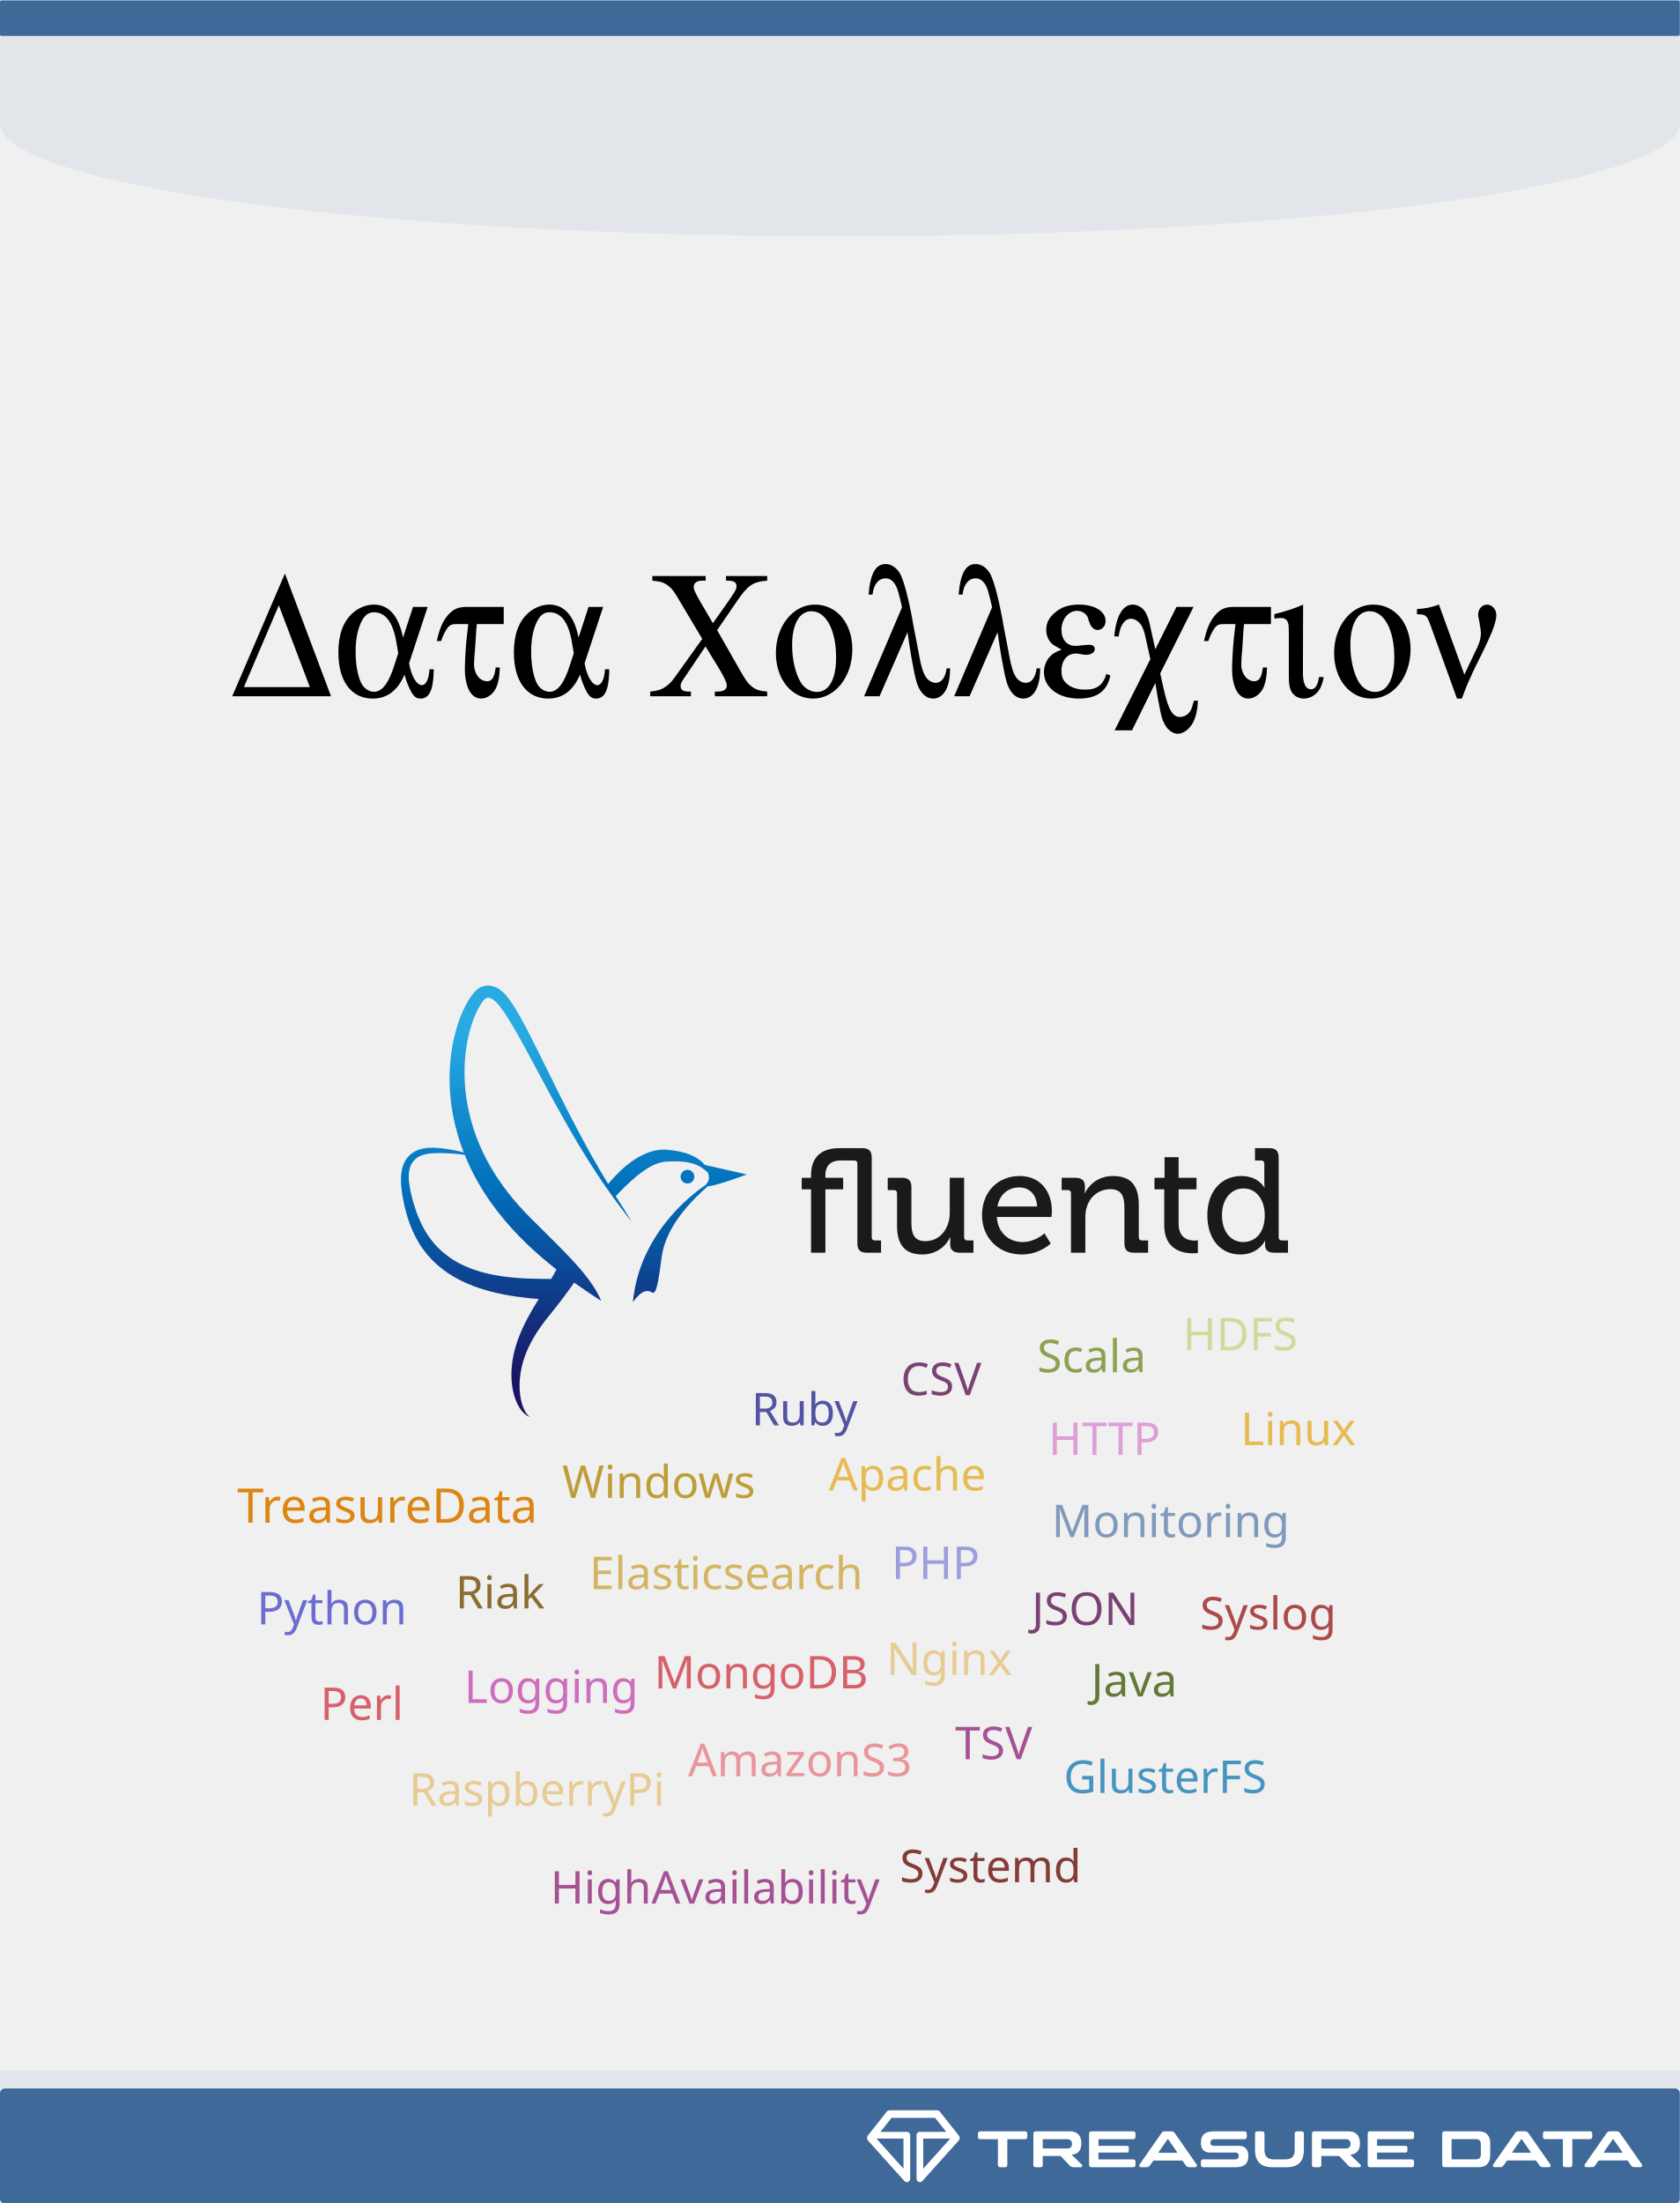
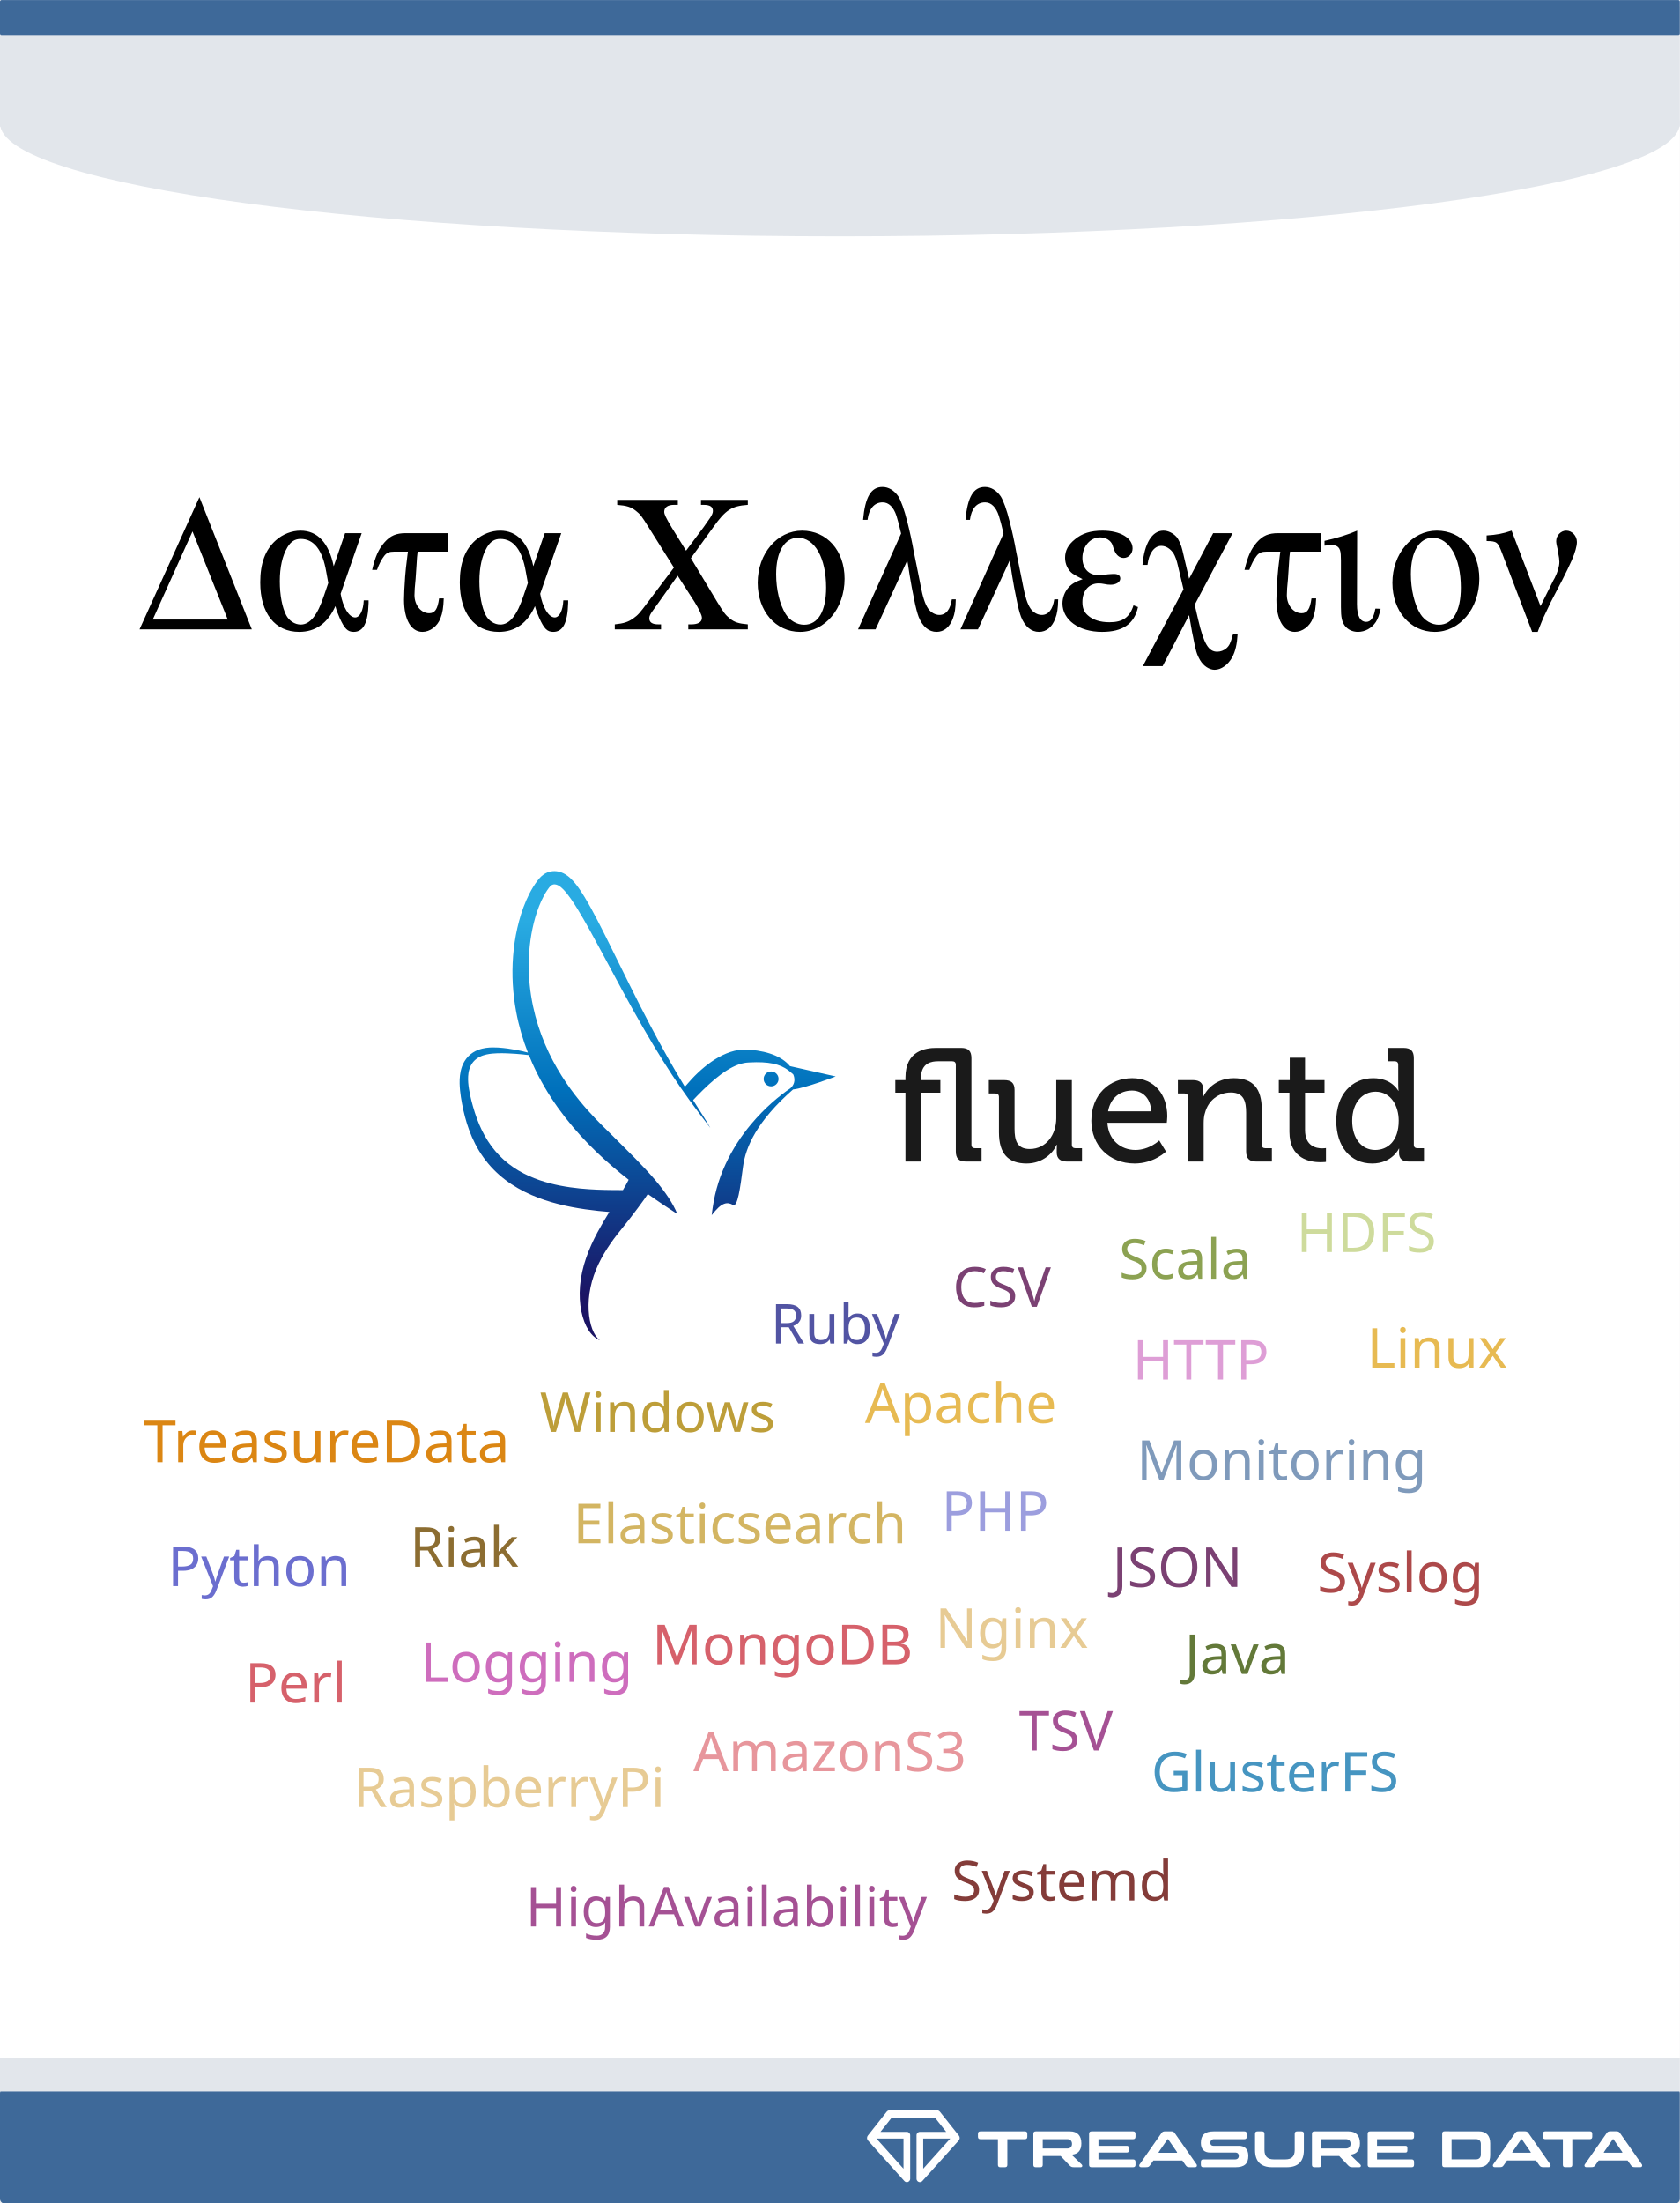
<svg xmlns="http://www.w3.org/2000/svg" width="1800" height="2360" id="svg2" version="1.1">
  <defs id="defs4">
    <clipPath id="clipPath3062" clipPathUnits="userSpaceOnUse">
      <path id="path3064" d="m 0,1287.129 2649.265,0 L 2649.265,0 0,0 0,1287.129 z" />
    </clipPath>
    <linearGradient id="linearGradient3048" spreadMethod="pad" gradientTransform="matrix(-4.58e-5,-918.3451,-918.3451,4.58e-5,913.3599,1099.826)" gradientUnits="userSpaceOnUse" y2="0" x2="1" y1="0" x1="0">
      <stop id="stop3050" offset="0" style="stop-opacity:1;stop-color:#29abe2" />
      <stop id="stop3052" offset="0.448" style="stop-opacity:1;stop-color:#0071bc" />
      <stop id="stop3054" offset="1" style="stop-opacity:1;stop-color:#1b1464" />
    </linearGradient>
    <linearGradient id="linearGradient3026" spreadMethod="pad" gradientTransform="matrix(-4.58e-5,-918.3336,-918.3336,4.58e-5,611.4243,1099.816)" gradientUnits="userSpaceOnUse" y2="0" x2="1" y1="0" x1="0">
      <stop id="stop3028" offset="0" style="stop-opacity:1;stop-color:#29abe2" />
      <stop id="stop3030" offset="0.448" style="stop-opacity:1;stop-color:#0071bc" />
      <stop id="stop3032" offset="1" style="stop-opacity:1;stop-color:#1b1464" />
    </linearGradient>
  </defs>
  <g id="layer1" transform="translate(0,1307.638)">
-     <rect ry="0.122" y="910.341" x="0" height="18.554" width="1800" id="rect3050" style="fill:#e2e6eb;fill-opacity:1;stroke:none" />
-     <g transform="matrix(0.4030113,0,0,-0.4030113,368.5618,240.1552)" id="g3012">
+     <rect style="fill:#ffffff;fill-opacity:1;stroke:none" id="rect4347" width="1800" height="2348.572" x="0" y="-1307.638" ry="0.844" />
+     <rect style="fill:#3e6999;fill-opacity:1;stroke:none" id="rect3125" width="1800" height="123.357" x="0" y="929.633" ry="5.128" />
+     <rect ry="0.235" y="897.198" x="0" height="35.697" width="1800" id="rect3050" style="fill:#e2e6eb;fill-opacity:1;stroke:none" />
+     <g transform="matrix(0.4381419,0,0,-0.4381419,426.095,160.4566)" id="g3012">
      <g id="g3014">
        <g id="g3016">
          <g id="g3022">
            <g id="g3024">
              <path id="path3034" style="fill:url(#linearGradient3026);stroke:none" d="m 365.999,1217.508 c -5.635,-2.283 -10.139,-5.404 -13.555,-8.4 l 0,0 c -1.685,-1.472 -3.281,-3.086 -4.422,-4.362 l 0,0 -1.669,-1.917 c -1.274,-1.498 -2.353,-2.809 -3.459,-4.208 l 0,0 c -4.362,-5.53 -8.08,-11.005 -11.469,-16.481 l 0,0 c -6.732,-10.95 -12.191,-21.919 -17.023,-32.977 l 0,0 c -9.56,-22.125 -16.48,-44.624 -21.697,-67.355 l 0,0 c -5.19,-22.731 -8.561,-45.703 -10.361,-68.674 l 0,0 c -3.595,-45.944 -0.759,-91.916 7.481,-136.102 l 0,0 c 6.438,-34.618 16.283,-68.068 28.662,-99.842 l 0,0 c -8.66,2.382 -18.175,4.531 -28.627,6.492 l 0,0 c -12.992,2.373 -27.128,4.646 -44.204,5.725 l 0,0 c -8.633,0.447 -17.952,0.75 -29.688,-0.838 l 0,0 c -5.858,-0.856 -12.475,-2.212 -20.001,-5.225 l 0,0 c -7.429,-2.943 -16.016,-7.973 -23.186,-15.41 l 0,0 c -7.223,-7.366 -12.28,-16.418 -15.232,-24.488 l 0,0 c -2.987,-8.169 -4.361,-15.597 -5.145,-22.365 l 0,0 c -1.462,-13.573 -0.83,-25.122 0.204,-36.322 l 0,0 c 1.089,-11.157 2.81,-21.812 4.798,-32.389 l 0,0 c 1.972,-10.443 4.361,-21.313 7.269,-32.255 l 0,0 c 5.779,-21.92 13.805,-44.687 25.255,-66.784 l 0,0 C 201.326,531.242 216.299,510 234.205,491.683 l 0,0 c 17.863,-18.388 38.427,-33.78 59.901,-46.088 l 0,0 c 21.509,-12.358 43.874,-21.793 66.168,-29.212 l 0,0 c 44.695,-14.769 88.972,-21.902 130.233,-26.361 l 0,0 c 9.239,-0.981 18.317,-1.783 27.27,-2.515 l 0,0 c -9.551,-15.409 -19.44,-31.836 -28.794,-49.368 l 0,0 c -10.55,-19.742 -20.439,-40.914 -28.064,-63.137 l 0,0 c -7.661,-22.187 -12.922,-45.497 -14.83,-68.006 l 0,0 c -1.935,-22.508 -0.598,-43.964 3.201,-62.423 l 0,0 c 3.782,-18.495 9.863,-34.102 17.586,-46.087 l 0,0 c 7.713,-12.021 17.076,-20.474 27.975,-24.844 l 0,0 c -7.803,5.654 -14.135,15.125 -18.88,27.627 l 0,0 c -4.726,12.52 -7.847,28.091 -8.766,45.605 l 0,0 c -0.928,17.478 0.473,36.901 4.585,56.359 l 0,0 c 4.057,19.476 10.87,38.863 19.395,56.806 l 0,0 c 17.086,36.045 40.513,66.525 59.82,90.015 l 0,0 c 19.413,23.452 57.091,74.282 60.81,81.238 l 0,0 c 26.208,-18.655 50.652,-34.761 72.277,-48.85 l 0,0 c -10.497,25.38 -28.545,53.096 -55.317,84.415 l 0,0 c -13.385,15.695 -28.92,32.335 -46.612,50.384 l 0,0 c -17.692,18.049 -37.516,37.534 -59.276,59.285 l 0,0 c -10.808,10.924 -32.291,30.72 -58.731,60.39 l 0,0 c -26.307,29.66 -57.581,69.505 -84.665,120.798 l 0,0 c -13.527,25.612 -25.887,54.05 -35.75,85.022 l 0,0 c -9.872,30.962 -17.211,64.456 -20.76,99.662 l 0,0 c -3.558,35.19 -3.345,72.073 1.792,109.224 l 0,0 c 2.569,18.566 6.359,37.186 11.682,55.565 l 0,0 c 5.36,18.353 12.119,36.546 21.411,53.747 l 0,0 c 2.328,4.299 4.825,8.525 7.589,12.627 l 0,0 c 1.365,2.051 2.819,4.085 4.326,6.064 l 0,0 c 0.749,0.964 1.569,2.016 2.327,2.925 l 0,0 c 0.857,1.035 1.908,2.151 3.139,3.068 l 0,0 c 2.417,1.9 5.903,3.059 9.185,2.836 l 0,0 c 3.273,-0.197 6.136,-1.337 8.606,-2.674 l 0,0 c 4.93,-2.748 8.766,-6.306 12.368,-9.953 l 0,0 c 7.09,-7.349 13.029,-15.339 18.692,-23.418 l 0,0 c 5.645,-8.107 10.933,-16.372 16.043,-24.684 l 0,0 c 20.349,-33.334 38.56,-67.302 56.546,-100.537 l 0,0 c 35.707,-66.597 69.834,-130.617 102.946,-187.931 l 0,0 c 33.004,-57.376 64.885,-108.029 93.546,-149.37 l 0,0 c 28.572,-41.486 53.996,-73.446 71.537,-96.971 l 0,0 c -10.148,18.156 -24.8,40.611 -42.091,68.077 l 0,0 c 3.165,3.363 6.34,6.707 9.506,9.971 l 0,0 c 19.226,19.806 38.48,37.899 57.902,52.346 l 0,0 c 19.351,14.384 39.024,25.005 57.465,28.349 l 0,0 c 1.169,0.223 2.328,0.384 3.451,0.562 l 0,0 1.499,0.213 c 0.437,0.072 1.337,0.117 1.962,0.179 l 0,0 0.526,0.045 0.267,0.017 0.125,0.009 c 0.268,0 -0.215,0 -0.125,0.009 l 0,0 1.008,0.071 1.971,0.127 3.941,0.222 c 5.217,0.267 10.291,0.437 15.223,0.463 l 0,0 c 9.863,0.08 19.164,-0.357 27.77,-1.363 l 0,0 c 17.228,-1.971 31.514,-6.573 42.207,-12.967 l 0,0 c 8.534,-4.914 14.669,-10.907 20.091,-15.329 l 0,0 c 0.901,-1.998 1.658,-4.103 2.194,-6.368 l 0,0 c 3.326,-14.027 -4.254,-23.356 -8.855,-27.537 l 0,0 c -28.02,-18.941 -63.262,-48.495 -95.866,-87.358 l 0,0 C 841.212,574.474 818.962,541.372 801.751,503.9 l 0,0 c -8.623,-18.745 -15.963,-38.577 -21.635,-59.409 l 0,0 c -2.826,-10.434 -5.261,-21.099 -7.249,-31.997 l 0,0 c -0.989,-5.439 -1.873,-10.95 -2.685,-16.48 l 0,0 -1.14,-8.311 c -0.339,-2.71 -0.768,-5.582 -1,-7.971 l 0,0 c 1.391,1.533 3.023,3.602 4.477,5.349 l 0,0 c 1.472,1.819 2.908,3.533 4.298,5.12 l 0,0 c 2.81,3.21 5.458,5.938 7.972,8.24 l 0,0 c 5.057,4.584 9.632,7.419 13.804,8.952 l 0,0 c 8.384,3.069 15.268,0.911 21.154,-2.639 l 0,0 c 11.753,-7.099 18.004,41.092 24.934,93.492 l 0,0 c 6.357,47.978 33.851,111.176 122.349,188.734 l 0,0 c 29.054,3.032 104.275,31.783 104.275,31.783 l 0,0 -111.784,25.245 c -1.363,1.632 -2.835,3.29 -4.476,4.949 l 0,0 c -5.073,5.136 -11.468,10.202 -19.039,14.625 l 0,0 c -7.562,4.441 -16.265,8.24 -25.772,11.307 l 0,0 c -9.506,3.077 -19.806,5.423 -30.695,7.09 l 0,0 c -5.448,0.838 -11.031,1.507 -16.756,2.006 l 0,0 -4.307,0.357 -2.176,0.152 -1.079,0.071 -1.32,0.044 c -0.75,0.036 -1.266,0.089 -2.229,0.089 l 0,0 -2.711,0.009 c -1.695,-0.035 -3.37,-0.062 -5.065,-0.168 l 0,0 c -13.528,-0.785 -27.03,-4.28 -39.809,-9.516 l 0,0 c -12.814,-5.234 -25.014,-12.181 -36.598,-20.198 l 0,0 c -23.185,-16.097 -44.035,-36.384 -63.002,-58.964 l 0,0 c -0.669,-0.793 -1.33,-1.605 -1.98,-2.407 l 0,0 c -25.746,42.091 -55.157,93.671 -86.244,153.099 l 0,0 c -31.46,59.756 -64.349,127.325 -100.046,199.54 l 0,0 c -8.962,18.049 -18.147,36.384 -27.814,54.986 l 0,0 c -9.711,18.603 -19.752,37.418 -31.408,56.68 l 0,0 c -5.903,9.668 -12.111,19.388 -20.065,29.705 l 0,0 c -4.066,5.19 -8.444,10.514 -14.839,16.453 l 0,0 c -3.264,2.97 -7.018,6.136 -12.556,9.453 l 0,0 c -2.792,1.641 -6.091,3.318 -10.264,4.78 l 0,0 c -4.094,1.427 -9.283,2.622 -15.205,2.72 l 0,0 c -0.298,0.01 -0.598,0.01 -0.898,0.01 l 0,0 c -5.674,0 -11.868,-1.187 -17.169,-3.372 M 522.558,441.12 c -20.885,0.249 -47.353,0.802 -77.441,3.836 l 0,0 c -30.044,3.084 -63.869,8.542 -98.299,20.349 l 0,0 c -17.176,5.903 -34.476,13.483 -51.108,23.311 l 0,0 c -16.604,9.827 -32.513,21.973 -46.64,36.491 l 0,0 c -14.142,14.482 -26.431,31.283 -36.418,49.323 l 0,0 c -10.032,18.031 -17.817,37.196 -23.98,56.35 l 0,0 c -3.113,9.578 -5.77,19.138 -8.186,28.645 l 0,0 c -2.399,9.541 -4.522,19.118 -6.073,28.936 l 0,0 c -1.516,9.837 -2.605,19.87 -2.006,30.82 l 0,0 c 0.32,5.476 1.105,11.254 2.951,17.318 l 0,0 c 1.828,6.037 4.94,12.476 9.632,18.005 l 0,0 c 4.654,5.547 10.567,9.747 16.175,12.485 l 0,0 c 5.672,2.782 11.068,4.369 16.062,5.493 l 0,0 c 10.004,2.176 18.753,2.693 26.975,2.979 l 0,0 c 16.372,0.409 30.686,-0.393 43.821,-1.276 l 0,0 c 12.11,-0.883 23.098,-1.944 32.977,-3.291 l 0,0 c 2.676,-6.652 5.441,-13.269 8.366,-19.76 l 0,0 c 17.585,-39.346 39.023,-75.641 62.512,-108.556 l 0,0 C 438.964,576.633 493.601,524.286 544.941,482.212 l 0,0 c 6.724,-5.511 13.412,-10.843 20.029,-16.015 l 0,0 c -3.852,-7.741 -8.597,-16.176 -14.019,-25.255 l 0,0 c -7.714,0.071 -17.265,0.071 -28.393,0.178" />
            </g>
          </g>
        </g>
      </g>
      <g id="g3036">
        <g id="g3038">
          <g id="g3044">
            <g id="g3046">
              <path id="path3056" style="fill:url(#linearGradient3048);stroke:none" d="m 895.145,712.787 c 0,-10.05 8.16,-18.2 18.219,-18.2 l 0,0 c 10.05,0 18.21,8.15 18.21,18.2 l 0,0 c 0,10.059 -8.16,18.219 -18.21,18.219 l 0,0 c -10.059,0 -18.219,-8.16 -18.219,-18.219" />
            </g>
          </g>
        </g>
      </g>
      <g id="g3058">
        <g clip-path="url(#clipPath3062)" id="g3060">
          <g transform="translate(1378.098,788.5601)" id="g3066">
            <path id="path3068" style="fill:#1a1a1a;fill-opacity:1;fill-rule:nonzero;stroke:none" d="m 0,0 c 17.711,0 25.193,-7.482 25.193,-25.192 l 0,-211.349 c 0,-5.903 3.148,-8.658 8.659,-8.658 l 16.132,0 0,-32.666 -37.785,0 c -17.709,0 -25.183,7.483 -25.183,25.193 l 0,211.348 c 0,5.895 -3.147,8.65 -8.659,8.65 l -34.636,0 c -14.954,0 -41.717,-3.148 -41.717,-40.147 l 0,-5.904 47.228,0 0,-30.694 -47.228,0 0,-168.446 -38.176,0 0,168.446 -24.791,0 0,30.694 24.791,0 0,6.697 C -136.172,-6.295 -86.188,0 -60.996,0 L 0,0 z" />
          </g>
          <g transform="translate(1470.61,668.5107)" id="g3070">
            <path id="path3072" style="fill:#1a1a1a;fill-opacity:1;fill-rule:nonzero;stroke:none" d="m 0,0 c 0,5.904 -3.149,8.668 -8.651,8.668 l -16.141,0 0,32.656 37.383,0 c 18.103,0 25.585,-7.472 25.585,-24.398 l 0,-94.456 c 0,-27.546 5.512,-49.581 36.999,-49.581 40.932,0 64.938,35.812 64.938,75.166 l 0,93.269 38.177,0 0,-157.815 c 0,-5.904 3.148,-8.658 8.658,-8.658 l 16.142,0 0,-32.666 -36.616,0 c -16.916,0 -25.184,7.875 -25.184,22.044 l 0,7.483 c 0,6.286 0.393,11.404 0.393,11.404 l -0.785,0 c -8.257,-19.68 -33.852,-45.648 -73.205,-45.648 C 22.828,-162.532 0,-138.919 0,-86.189 L 0,0 z" />
          </g>
          <g transform="translate(1842.938,633.4912)" id="g3074">
            <path id="path3076" style="fill:#1a1a1a;fill-opacity:1;fill-rule:nonzero;stroke:none" d="M 0,0 C -1.177,33.058 -22.044,50.769 -46.835,50.769 -75.95,50.769 -99.573,33.058 -105.478,0 L 0,0 z m -46.442,81.071 c 55.886,0 85.796,-41.717 85.796,-93.279 0,-5.109 -1.177,-15.73 -1.177,-15.73 l -145.224,0 c 2.354,-42.511 33.059,-66.527 68.48,-66.527 34.233,0 58.249,23.222 58.249,23.222 l 16.524,-27.146 c 0,0 -29.517,-29.124 -76.745,-29.124 -62.968,0 -105.861,45.257 -105.861,104.292 0,63.36 43.286,104.292 99.958,104.292" />
          </g>
          <g transform="translate(1933.088,668.5107)" id="g3078">
            <path id="path3080" style="fill:#1a1a1a;fill-opacity:1;fill-rule:nonzero;stroke:none" d="m 0,0 c 0,5.904 -3.147,8.668 -8.66,8.668 l -16.14,0 0,32.656 36.608,0 c 16.923,0 25.191,-7.472 25.191,-22.026 l 0,-7.482 c 0,-6.305 -0.784,-11.414 -0.784,-11.414 l 0.784,0 c 7.865,17.309 31.479,45.649 74.773,45.649 47.219,0 68.481,-25.575 68.481,-76.352 l 0,-86.19 c 0,-5.904 3.147,-8.658 8.658,-8.658 l 16.141,0 0,-32.666 -37.784,0 c -17.71,0 -25.192,7.482 -25.192,25.192 l 0,93.663 c 0,27.947 -5.502,49.983 -37.391,49.983 -30.697,0 -55.095,-20.065 -62.968,-48.798 -2.756,-7.874 -3.54,-16.926 -3.54,-26.771 l 0,-93.269 -38.177,0 L 0,0 z" />
          </g>
          <g transform="translate(2181.052,679.1406)" id="g3082">
            <path id="path3084" style="fill:#1a1a1a;fill-opacity:1;fill-rule:nonzero;stroke:none" d="m 0,0 -25.977,0 0,30.694 26.761,0 0,54.72 37.393,0 0,-54.72 47.619,0 0,-30.694 -47.619,0 0,-91.298 c 0,-39.756 27.546,-44.874 42.108,-44.874 5.511,0 9.051,0.785 9.051,0.785 l 0,-33.843 c 0,0 -5.118,-0.793 -13.384,-0.793 -25.184,0 -75.952,7.874 -75.952,74.39 L 0,0 z" />
          </g>
          <g transform="translate(2448.296,610.6621)" id="g3086">
            <path id="path3088" style="fill:#1a1a1a;fill-opacity:1;fill-rule:nonzero;stroke:none" d="m 0,0 c 0,35.421 -18.496,70.842 -56.673,70.842 -31.086,0 -57.064,-25.977 -57.064,-71.234 0,-43.296 23.215,-71.244 56.28,-71.244 C -27.939,-71.636 0,-50.768 0,0 m -62.575,103.9 c 46.05,0 61.397,-30.695 61.397,-30.695 l 0.785,0 c 0,0 -0.785,5.904 -0.785,13.377 l 0,49.992 c 0,5.895 -3.147,8.65 -8.658,8.65 l -16.142,0 0,32.674 37.784,0 c 17.711,0 25.193,-7.482 25.193,-25.192 l 0,-211.349 c 0,-5.903 3.147,-8.658 8.658,-8.658 l 16.133,0 0,-32.666 -36.599,0 c -17.318,0 -24.398,7.875 -24.398,21.251 0,5.903 0.393,10.238 0.393,10.238 l -0.786,0 c 0,0 -16.533,-36.206 -65.33,-36.206 -53.925,0 -87.767,42.501 -87.767,104.292 0,63.36 37.382,104.292 90.122,104.292" />
          </g>
        </g>
      </g>
    </g>
-     <rect style="fill:#3e6999;fill-opacity:1;stroke:none" id="rect3125" width="1800" height="123.357" x="0" y="929.633" ry="5.128" />
    <g transform="matrix(0.8647201,0,0,-0.8647201,929.0373,1030.001)" id="g3957">
      <g transform="scale(0.1,0.1)" id="g3959">
        <path id="path3961" style="fill:#ffffff;fill-opacity:1;fill-rule:nonzero;stroke:none" d="m 1986.43,598.617 c 0,20.965 -9.35,30.317 -30.31,30.317 l -550.83,0 c -20.97,0 -30.31,-9.352 -30.31,-30.317 l 0,-36.34 c 0,-20.679 9.63,-30.308 30.31,-30.308 l 217.04,0 0,-317.02 c 0,-20.957 9.35,-30.308 30.32,-30.308 l 56.1,0 c 20.97,0 30.32,9.351 30.32,30.308 l 0,317.02 217.05,0 c 20.67,0 30.31,9.629 30.31,30.308 l 0,36.34" />
        <path id="path3963" style="fill:#ffffff;fill-opacity:1;fill-rule:nonzero;stroke:none" d="m 8987.39,599.07 c 0,20.969 -9.35,30.321 -30.31,30.321 l -550.83,0 c -20.96,0 -30.31,-9.352 -30.31,-30.321 l 0,-36.34 c 0,-20.675 9.63,-30.308 30.31,-30.308 l 217.05,0 0,-317.016 c 0,-20.957 9.34,-30.308 30.31,-30.308 l 56.1,0 c 20.97,0 30.32,9.351 30.32,30.308 l 0,317.016 217.05,0 c 20.68,0 30.31,9.633 30.31,30.308 l 0,36.34" />
        <path id="path3965" style="fill:#ffffff;fill-opacity:1;fill-rule:nonzero;stroke:none" d="m 2483.37,416.695 -305.67,0 0,115.274 305.67,0 c 34.61,0 56.99,-22.828 56.99,-58.156 0,-35.231 -21.84,-57.118 -56.99,-57.118 z m 175.94,-196.965 -117.58,113.637 0,7.477 4.16,0.531 c 73.38,9.246 110.59,55.934 110.59,138.73 0,95.977 -49.7,148.829 -139.96,148.829 l -424.6,0 c -20.97,0 -30.31,-9.352 -30.31,-30.317 l 0,-383.668 c 0,-20.957 9.34,-30.308 30.31,-30.308 l 56.11,0 c 20.52,0 29.67,9.351 29.67,30.308 l 0,108.614 221.64,0 111.05,-116.813 c 19.38,-18.777 28.23,-22.109 59.04,-22.109 l 79.69,0 c 11.09,0 18.84,7.218 18.84,17.562 0,6.227 -3.07,12.449 -8.65,17.527" />
        <path id="path3967" style="fill:#ffffff;fill-opacity:1;fill-rule:nonzero;stroke:none" d="m 3327.19,251.289 c 0,20.402 -9.92,30.32 -30.32,30.32 l -428.7,0 0,84.664 350.29,0 c 17.87,0 25.85,7.969 25.85,25.848 l 0,31.875 c 0,18.125 -7.74,25.856 -25.85,25.856 l -350.29,0 0,82.117 428.7,0 c 20.4,0 30.32,9.91 30.32,30.308 l 0,36.34 c 0,20.684 -9.64,30.317 -30.32,30.317 l -514.48,0 c -20.97,0 -30.32,-9.352 -30.32,-30.317 l 0,-383.668 c 0,-20.957 9.35,-30.308 30.32,-30.308 l 514.48,0 c 20.68,0 30.32,9.632 30.32,30.308 l 0,36.34" />
        <path id="path3969" style="fill:#ffffff;fill-opacity:1;fill-rule:nonzero;stroke:none" d="m 4607.55,449.852 -316.21,0 c -22.36,0 -36.8,14.468 -36.8,36.867 0,26.215 18.42,45.25 43.81,45.25 l 377.41,0 c 20.4,0 30.32,9.91 30.32,30.308 l 0,36.34 c 0,20.684 -9.63,30.317 -30.32,30.317 l -381.87,0 c -106.8,0 -156.55,-45.371 -156.55,-142.778 0,-78.426 40.25,-119.883 116.38,-119.883 l 316.22,0 c 22.36,0 37.39,-16.523 37.39,-41.105 0,-26.867 -17.26,-43.559 -45.05,-43.559 l -394.63,0 c -20.39,0 -30.31,-9.918 -30.31,-30.32 l 0,-36.34 c 0,-20.676 9.63,-30.308 30.31,-30.308 l 399.1,0 c 109.58,0 158.45,43.343 158.45,140.527 0,80.406 -41.78,124.684 -117.65,124.684" />
        <path id="path3971" style="fill:#ffffff;fill-opacity:1;fill-rule:nonzero;stroke:none" d="m 5413.75,598.617 c 0,20.684 -9.63,30.317 -30.31,30.317 l -52.92,0 c -20.96,0 -30.32,-9.352 -30.32,-30.317 l 0,-201.328 c 0,-77.84 -37.84,-115.68 -115.68,-115.68 l -143.43,0 c -77.84,0 -115.68,37.84 -115.68,115.68 l 0,201.328 c 0,20.684 -9.63,30.317 -30.32,30.317 l -56.1,0 c -20.97,0 -30.32,-9.352 -30.32,-30.317 l 0,-201.328 c 0,-141.101 71.55,-212.648 212.65,-212.648 l 179.78,0 c 141.1,0 212.65,71.547 212.65,212.648 l 0,201.328" />
        <path id="path3973" style="fill:#ffffff;fill-opacity:1;fill-rule:nonzero;stroke:none" d="m 5935.55,416.695 -305.66,0 0,115.274 305.66,0 c 35,0 56.73,-21.856 56.73,-57.035 0,-35.922 -21.73,-58.239 -56.73,-58.239 z m 175.95,-196.965 -117.58,113.637 0,7.477 4.15,0.531 c 73.39,9.246 110.6,56.449 110.6,140.289 0,94.969 -49.71,147.27 -139.97,147.27 l -424.6,0 c -20.95,0 -30.3,-9.352 -30.3,-30.317 l 0,-383.668 c 0,-20.957 9.35,-30.308 30.3,-30.308 l 56.11,0 c 20.53,0 29.68,9.351 29.68,30.308 l 0,108.614 221.64,0 111.05,-116.813 c 19.37,-18.777 28.22,-22.109 59.04,-22.109 l 79.69,0 c 11.09,0 18.83,7.218 18.83,17.562 0,6.235 -3.07,12.461 -8.64,17.527" />
        <path id="path3975" style="fill:#ffffff;fill-opacity:1;fill-rule:nonzero;stroke:none" d="m 6779.37,251.289 c 0,20.402 -9.91,30.32 -30.31,30.32 l -428.71,0 0,84.664 350.29,0 c 17.88,0 25.85,7.969 25.85,25.848 l 0,31.875 c 0,18.125 -7.73,25.856 -25.85,25.856 l -350.29,0 0,82.117 428.71,0 c 20.4,0 30.31,9.91 30.31,30.308 l 0,36.34 c 0,20.684 -9.63,30.317 -30.31,30.317 l -514.49,0 c -20.97,0 -30.32,-9.352 -30.32,-30.317 l 0,-383.668 c 0,-20.957 9.35,-30.308 30.32,-30.308 l 514.49,0 c 20.68,0 30.31,9.632 30.31,30.308 l 0,36.34" />
        <path id="path3977" style="fill:#ffffff;fill-opacity:1;fill-rule:nonzero;stroke:none" d="m 3842.14,363.891 -227.91,0 0,7.57 110.8,160.402 6.31,0 110.8,-160.402 0,-7.57 z m -79.33,265.679 -63.26,0 c -32.28,0 -39.62,-5.64 -54.66,-27.875 L 3377.84,219.434 c -3.01,-4.825 -4.47,-9.305 -4.47,-13.926 0,-9.485 5.91,-20.551 22.55,-20.551 l 59.93,0 c 32.27,0 39.18,5.289 54.67,27.887 l 38.06,54.683 359.2,0 38.04,-54.644 c 15.72,-22.266 23.22,-27.926 55.36,-27.926 l 65.26,0 c 16.14,0 21.88,10.613 21.88,20.551 0,5.418 -1.21,9.777 -3.93,14.121 l -266.88,382.012 c -15.08,22.289 -22.42,27.929 -54.7,27.929" />
        <path id="path3979" style="fill:#ffffff;fill-opacity:1;fill-rule:nonzero;stroke:none" d="m 8224.7,364.348 -227.91,0 0,7.57 110.8,160.402 6.31,0 110.8,-160.402 0,-7.57 z m -79.33,265.679 -63.26,0 c -32.28,0 -39.62,-5.64 -54.66,-27.875 L 7760.4,219.887 c -3,-4.824 -4.47,-9.305 -4.47,-13.922 0,-9.485 5.91,-20.551 22.55,-20.551 l 59.93,0 c 32.28,0 39.18,5.289 54.67,27.887 l 38.06,54.679 359.2,0 38.04,-54.64 c 15.72,-22.266 23.22,-27.926 55.37,-27.926 l 65.25,0 c 16.14,0 21.88,10.613 21.88,20.551 0,5.418 -1.21,9.777 -3.93,14.117 l -266.88,382.016 c -15.08,22.289 -22.41,27.929 -54.7,27.929" />
        <path id="path3981" style="fill:#ffffff;fill-opacity:1;fill-rule:nonzero;stroke:none" d="m 9359.58,364.348 -227.91,0 0,7.57 110.8,160.402 6.31,0 110.8,-160.402 0,-7.57 z m -79.33,265.679 -63.26,0 c -32.28,0 -39.62,-5.64 -54.66,-27.875 L 8895.28,219.887 c -3,-4.824 -4.47,-9.305 -4.47,-13.922 0,-9.485 5.91,-20.551 22.55,-20.551 l 59.93,0 c 32.28,0 39.18,5.289 54.67,27.887 l 38.06,54.679 359.2,0 38.04,-54.64 c 15.72,-22.266 23.22,-27.926 55.37,-27.926 l 65.25,0 c 16.14,0 21.88,10.613 21.88,20.551 0,5.418 -1.21,9.777 -3.93,14.117 l -266.88,382.016 c -15.08,22.289 -22.42,27.929 -54.7,27.929" />
        <path id="path3983" style="fill:#ffffff;fill-opacity:1;fill-rule:nonzero;stroke:none" d="m 7549.7,282.488 -305.66,0 0,249.934 305.66,0 c 34.62,0 57.16,-22.824 56.99,-58.152 -0.12,-25.293 -0.12,-85.629 0,-133.625 0.09,-35.329 -22.37,-58.157 -56.99,-58.157 z m 173.12,198.075 c 0.46,95.972 -49.71,148.828 -139.97,148.828 l -361.54,0 c -2.15,0.281 -4.46,0.422 -6.95,0.422 l -56.1,0 c -20.97,0 -30.32,-9.352 -30.32,-30.309 l 0,-384.098 c 0,-20.957 9.35,-30.308 30.32,-30.308 l 424.3,0.136 c 90.26,0 140.46,53.141 140.26,149.114 -0.12,56.242 -0.12,121.765 0,146.215" />
        <path id="path3985" style="fill:#ffffff;fill-opacity:1;fill-rule:nonzero;stroke:none" d="m 1032.16,539.883 -335.543,-373.52 0,373.52 335.543,0 z m -579.949,-373.524 -335.52,373.524 335.52,0 0,-373.524 z M 1138.65,576.348 903.641,872.125 c -8.918,11.227 -22.477,17.766 -36.813,17.766 l -586.086,0 c -14.379,0 -27.969,-6.582 -36.883,-17.864 L 10.129,576.25 C -4.066,558.289 -3.258,532.719 12.039,515.688 L 460.523,16.414 l 0.102,0.094 C 468.195,6.496 480.172,0 493.691,0 c 22.907,0 41.481,18.57 41.481,41.48 l 0,539.879 c 0,22.911 -18.574,41.481 -41.481,41.481 l -326.914,0 136.735,173.031 540.629,0 137.476,-173.031 -326.48,0 c -22.914,0 -41.481,-18.57 -41.481,-41.481 l 0,-539.879 C 613.656,18.57 632.223,0 655.137,0 c 13.316,0 25.14,6.305 32.73,16.059 L 687.93,16 1136.81,515.688 c 15.33,17.066 16.11,42.703 1.84,60.66" />
      </g>
    </g>
-     <text xml:space="preserve" style="font-size:183.404px;font-style:normal;font-variant:normal;font-weight:normal;font-stretch:normal;text-align:start;line-height:125%;letter-spacing:0px;word-spacing:0px;writing-mode:lr-tb;text-anchor:start;fill:#000000;fill-opacity:1;stroke:none;font-family:Symbol;-inkscape-font-specification:Symbol" x="258.569" y="-538.42" id="text4002" transform="scale(0.9584152,1.043389)">
-       <tspan id="tspan4004" x="258.569" y="-538.42">Data Collection</tspan>
+     <text xml:space="preserve" style="font-size:202.977px;font-style:normal;font-variant:normal;font-weight:normal;font-stretch:normal;text-align:start;line-height:125%;letter-spacing:0px;word-spacing:0px;writing-mode:lr-tb;text-anchor:start;fill:#000000;fill-opacity:1;stroke:none;font-family:Symbol;-inkscape-font-specification:Symbol" x="150.612" y="-623.734" id="text4002" transform="scale(0.9847084,1.015529)">
+       <tspan id="tspan4004" x="150.612" y="-623.734">Data Collection</tspan>
    </text>
    <rect style="fill:#e2e6eb;fill-opacity:1;stroke:none" id="rect3818" width="1800" height="129.104" x="0" y="-1300.781" ry="0.85" />
    <path style="fill:#e2e6eb;fill-opacity:1;stroke:none" id="path3048" d="m 1802.857,348.571 c 0,132.548 -404.223,240 -902.857,240 -498.634,0 -902.857,-107.452 -902.857,-240 0,-132.548 404.223,-240 902.857,-240 498.634,0 902.857,107.452 902.857,240 z" transform="matrix(0.9968355,0,0,0.5041766,2.848075,-1351.238)" />
-     <rect ry="1.58" y="-1307.215" x="0" height="38.013" width="1800" id="rect4006" style="fill:#3e6999;fill-opacity:1;stroke:none" />
+     <rect ry="1.58" y="-1307.572" x="0" height="38.013" width="1800" id="rect4006" style="fill:#3e6999;fill-opacity:1;stroke:none" />
    <g id="g3259" transform="matrix(2.709002,0,0,2.709002,-262.9792,-286.0667)" />
-     <text id="text3263" style="font-size:48.482px;text-anchor:middle;fill:#e7ba52;font-family:Impact" x="972.441" y="289.051">Apache</text>
-     <text id="text3265" style="font-size:48.482px;text-anchor:middle;fill:#843c39;font-family:Impact" x="1061.408" y="708.714">Systemd</text>
-     <text id="text3267" style="font-size:48.482px;text-anchor:middle;fill:#e7cb94;font-family:Impact" x="1017.2" y="486.719">Nginx</text>
-     <text id="text3269" style="font-size:48.482px;text-anchor:middle;fill:#ad494a;font-family:Impact" x="1358.889" y="437.952">Syslog</text>
-     <text id="text3271" style="font-size:48.482px;text-anchor:middle;fill:#d6616b;font-family:Impact" x="815.621" y="501.134">MongoDB</text>
-     <text id="text3273" style="font-size:48.482px;text-anchor:middle;fill:#e7969c;font-family:Impact" x="857.272" y="595.14">AmazonS3</text>
-     <text id="text3275" style="font-size:48.482px;text-anchor:middle;fill:#7b4173;font-family:Impact" x="1008.412" y="186.972">CSV</text>
-     <text id="text3277" style="font-size:48.482px;text-anchor:middle;fill:#a55194;font-family:Impact" x="1064.808" y="576.954">TSV</text>
-     <text id="text3279" style="font-size:51.153px;text-anchor:middle;fill:#db8613;fill-opacity:1;font-family:Impact" x="415.084" y="323.612">TreasureData</text>
-     <text id="text3281" style="font-size:48.482px;text-anchor:middle;fill:#de9ed6;font-family:Impact" x="1183.461" y="250.98">HTTP</text>
-     <text id="text3283" style="font-size:48.482px;text-anchor:middle;fill:#d3b562;fill-opacity:1;font-family:Impact" x="778.144" y="394.779">Elasticsearch</text>
-     <text id="text3285" style="font-size:48.482px;text-anchor:middle;fill:#5254a3;font-family:Impact" x="862.06" y="219.323">Ruby</text>
-     <text id="text3287" style="font-size:48.482px;text-anchor:middle;fill:#6b6ecf;font-family:Impact" x="355.63" y="432.503">Python</text>
-     <text id="text3289" style="font-size:48.482px;text-anchor:middle;fill:#9c9ede;font-family:Impact" x="1002.609" y="383.817">PHP</text>
-     <text id="text3291" style="font-size:48.482px;text-anchor:middle;fill:#637939;font-family:Impact" x="1215.313" y="509.663">Java</text>
-     <text id="text3293" style="font-size:48.482px;text-anchor:middle;fill:#8ca252;font-family:Impact" x="1169.731" y="162.384">Scala</text>
-     <text id="text3295" style="font-size:48.482px;text-anchor:middle;fill:#cedb9c;font-family:Impact" x="1328.952" y="138.902">HDFS</text>
-     <text id="text3297" style="font-size:48.482px;text-anchor:middle;fill:#8c6d31;font-family:Impact" x="535.908" y="415.42">Riak</text>
-     <text id="text3299" style="font-size:48.482px;text-anchor:middle;fill:#bd9e39;font-family:Impact" x="705.88" y="296.979">Windows</text>
-     <text id="text3301" style="font-size:48.482px;text-anchor:middle;fill:#e7ba52;font-family:Impact" x="1391.108" y="240.47">Linux</text>
-     <text id="text3303" style="font-size:48.482px;text-anchor:middle;fill:#e7cb94;font-family:Impact" x="575.357" y="626.696">RaspberryPi</text>
-     <text id="text3305" style="font-size:48.482px;text-anchor:middle;fill:#4695c1;fill-opacity:1;font-family:Impact" x="1248.619" y="613.085">GlusterFS</text>
-     <text id="text3309" style="font-size:48.482px;text-anchor:middle;fill:#d6616b;font-family:Impact" x="387.742" y="534.845">Perl</text>
-     <text id="text3311" style="font-size:48.482px;text-anchor:middle;fill:#7b4173;font-family:Impact" x="1162.868" y="433.157">JSON</text>
-     <text id="text3313" style="font-size:48.482px;text-anchor:middle;fill:#a55194;font-family:Impact" x="766.212" y="731.616">HighAvailability</text>
-     <text id="text3315" style="font-size:48.482px;text-anchor:middle;fill:#ce6dbd;font-family:Impact" x="590.758" y="516.65">Logging</text>
-     <text id="text3317" style="font-size:48.482px;text-anchor:middle;fill:#7f9abb;fill-opacity:1;font-family:Impact" x="1254.433" y="339.061">Monitoring</text>
+     <text id="text3263" style="font-size:59.099px;text-anchor:middle;fill:#e7ba52;font-family:Impact" x="1029.617" y="216.661">Apache</text>
+     <text id="text3265" style="font-size:59.099px;text-anchor:middle;fill:#843c39;font-family:Impact" x="1138.067" y="728.226">Systemd</text>
+     <text id="text3267" style="font-size:59.099px;text-anchor:middle;fill:#e7cb94;font-family:Impact" x="1084.177" y="457.615">Nginx</text>
+     <text id="text3269" style="font-size:59.099px;text-anchor:middle;fill:#ad494a;font-family:Impact" x="1500.693" y="398.169">Syslog</text>
+     <text id="text3271" style="font-size:59.099px;text-anchor:middle;fill:#d6616b;font-family:Impact" x="838.454" y="475.188">MongoDB</text>
+     <text id="text3273" style="font-size:59.099px;text-anchor:middle;fill:#e7969c;font-family:Impact" x="889.227" y="589.781">AmazonS3</text>
+     <text id="text3275" style="font-size:59.099px;text-anchor:middle;fill:#7b4173;font-family:Impact" x="1073.465" y="92.227">CSV</text>
+     <text id="text3277" style="font-size:59.099px;text-anchor:middle;fill:#a55194;font-family:Impact" x="1142.211" y="567.611">TSV</text>
+     <text id="text3279" style="font-size:62.355px;text-anchor:middle;fill:#db8613;fill-opacity:1;font-family:Impact" x="350.203" y="258.79">TreasureData</text>
+     <text id="text3281" style="font-size:59.099px;text-anchor:middle;fill:#de9ed6;font-family:Impact" x="1286.848" y="170.252">HTTP</text>
+     <text id="text3283" style="font-size:59.099px;text-anchor:middle;fill:#d3b562;fill-opacity:1;font-family:Impact" x="792.77" y="345.542">Elasticsearch</text>
+     <text id="text3285" style="font-size:59.099px;text-anchor:middle;fill:#5254a3;font-family:Impact" x="895.062" y="131.663">Ruby</text>
+     <text id="text3287" style="font-size:59.099px;text-anchor:middle;fill:#6b6ecf;font-family:Impact" x="277.729" y="391.527">Python</text>
+     <text id="text3289" style="font-size:59.099px;text-anchor:middle;fill:#9c9ede;font-family:Impact" x="1066.39" y="332.179">PHP</text>
+     <text id="text3291" style="font-size:59.099px;text-anchor:middle;fill:#637939;font-family:Impact" x="1325.675" y="485.584">Java</text>
+     <text id="text3293" style="font-size:59.099px;text-anchor:middle;fill:#8ca252;font-family:Impact" x="1270.111" y="62.254">Scala</text>
+     <text id="text3295" style="font-size:59.099px;text-anchor:middle;fill:#cedb9c;font-family:Impact" x="1464.2" y="33.63">HDFS</text>
+     <text id="text3297" style="font-size:59.099px;text-anchor:middle;fill:#8c6d31;font-family:Impact" x="497.487" y="370.703">Riak</text>
+     <text id="text3299" style="font-size:59.099px;text-anchor:middle;fill:#bd9e39;font-family:Impact" x="704.681" y="226.325">Windows</text>
+     <text id="text3301" style="font-size:59.099px;text-anchor:middle;fill:#e7ba52;font-family:Impact" x="1539.967" y="157.441">Linux</text>
+     <text id="text3303" style="font-size:59.099px;text-anchor:middle;fill:#e7cb94;font-family:Impact" x="545.575" y="628.247">RaspberryPi</text>
+     <text id="text3305" style="font-size:59.099px;text-anchor:middle;fill:#4695c1;fill-opacity:1;font-family:Impact" x="1366.275" y="611.655">GlusterFS</text>
+     <text id="text3309" style="font-size:59.099px;text-anchor:middle;fill:#d6616b;font-family:Impact" x="316.873" y="516.281">Perl</text>
+     <text id="text3311" style="font-size:59.099px;text-anchor:middle;fill:#7b4173;font-family:Impact" x="1261.745" y="392.325">JSON</text>
+     <text id="text3313" style="font-size:59.099px;text-anchor:middle;fill:#a55194;font-family:Impact" x="778.225" y="756.143">HighAvailability</text>
+     <text id="text3315" style="font-size:59.099px;text-anchor:middle;fill:#ce6dbd;font-family:Impact" x="564.349" y="494.102">Logging</text>
+     <text id="text3317" style="font-size:59.099px;text-anchor:middle;fill:#7f9abb;fill-opacity:1;font-family:Impact" x="1373.362" y="277.622">Monitoring</text>
  </g>
</svg>
